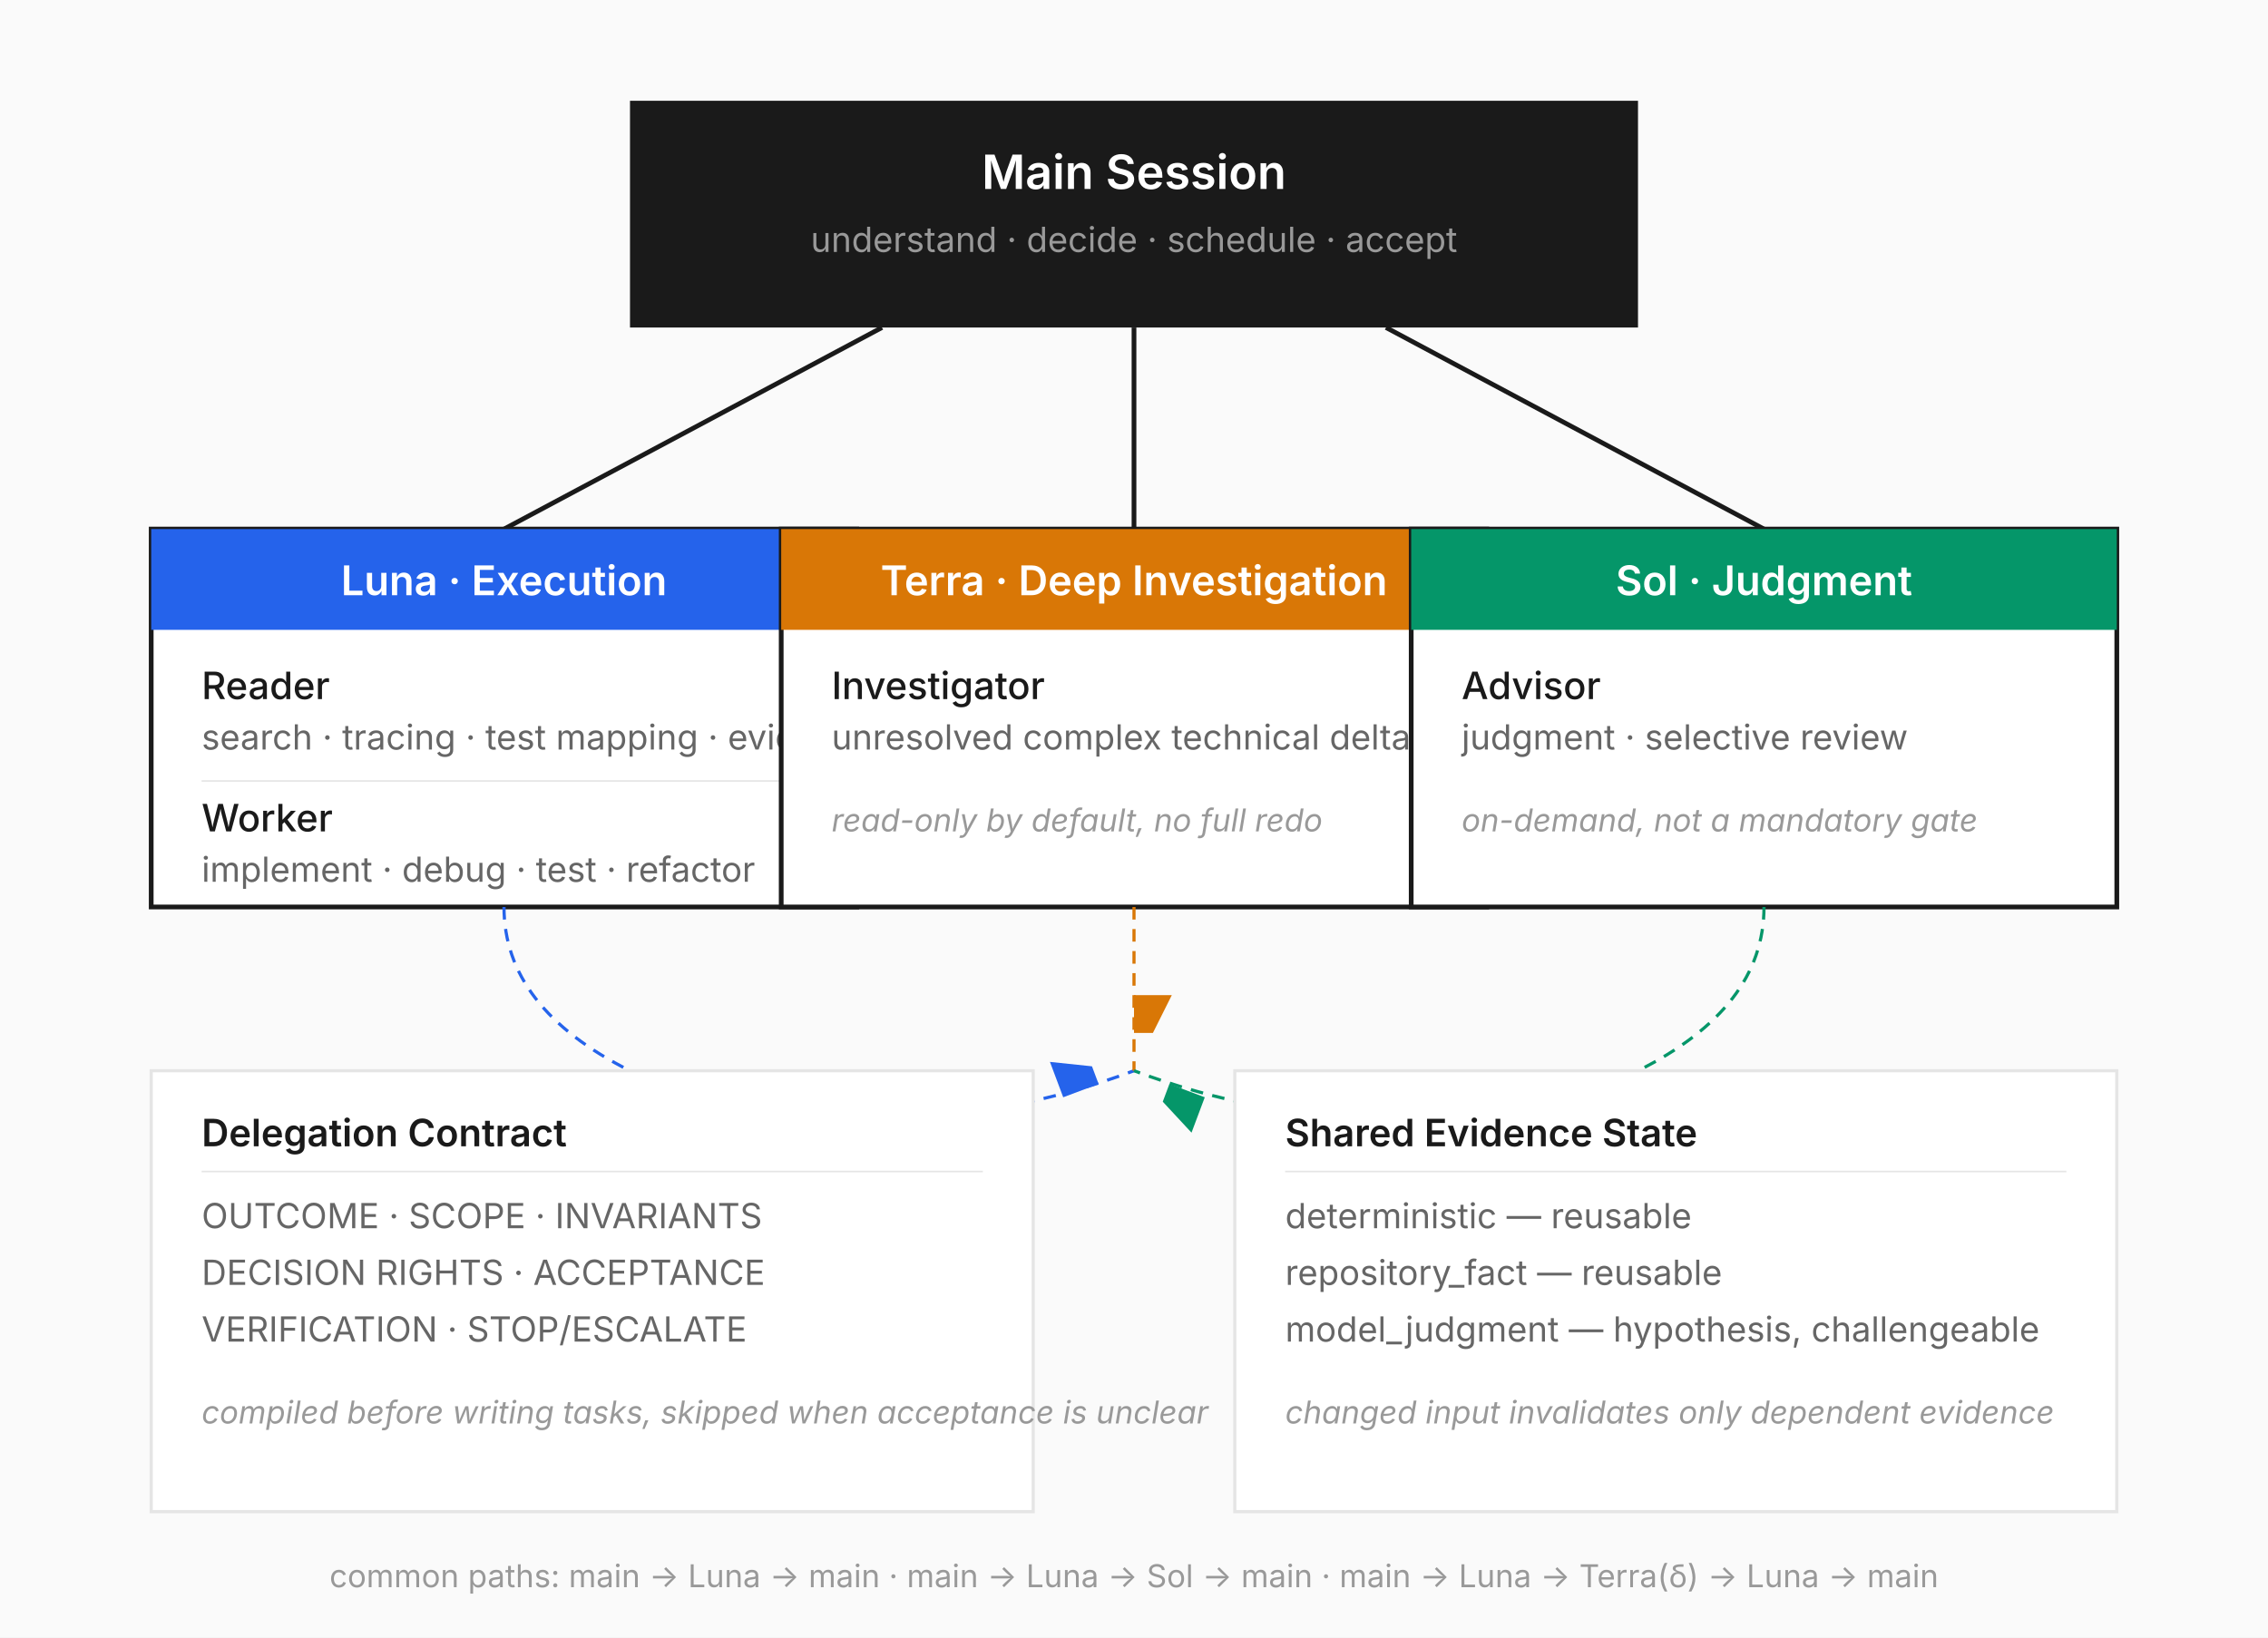
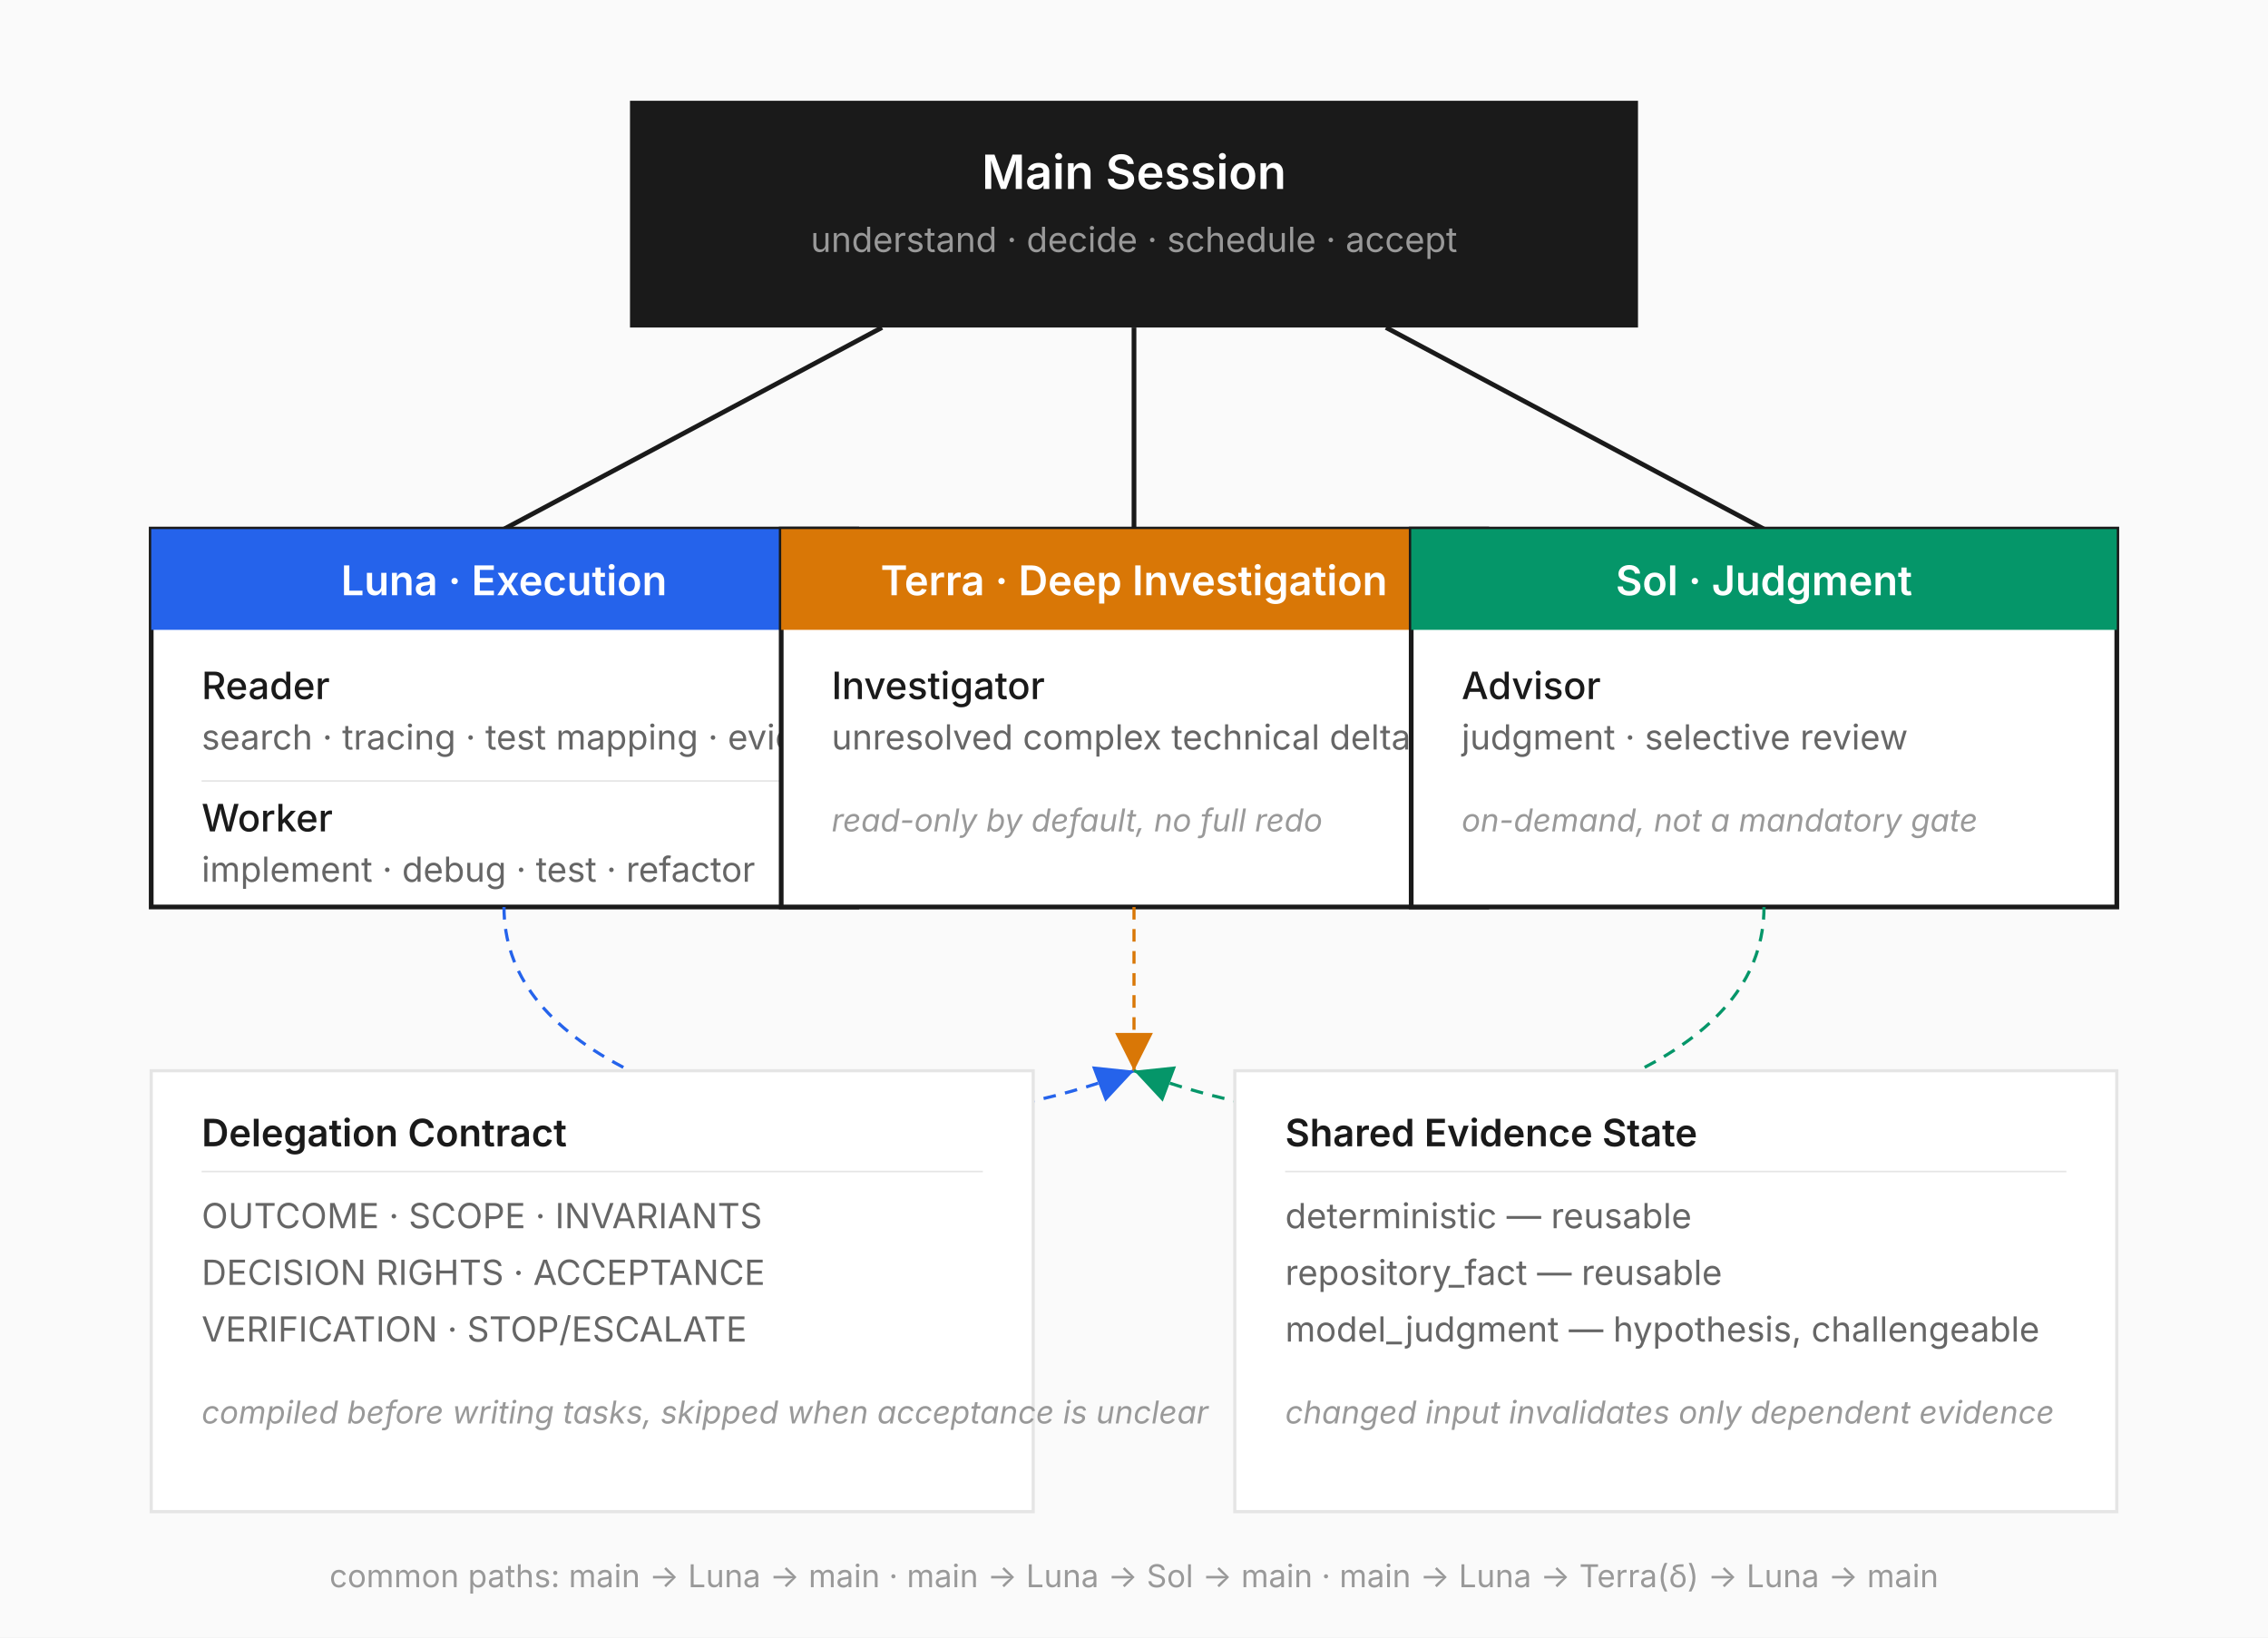
<svg xmlns="http://www.w3.org/2000/svg" viewBox="0 0 1440 1040" fill="none" font-family="Inter, Helvetica, 'Noto Sans SC', sans-serif">
  <rect width="1440" height="1040" fill="#fafafa" />
  <rect x="400" y="64" width="640" height="144" rx="0" fill="#1a1a1a" />
  <text x="720" y="120" text-anchor="middle" fill="#fff" font-size="30" font-weight="600">Main Session</text>
  <text x="720" y="160" text-anchor="middle" fill="#999" font-size="22">understand · decide · schedule · accept</text>
  <line x1="560" y1="208" x2="320" y2="336" stroke="#1a1a1a" stroke-width="3" />
  <line x1="720" y1="208" x2="720" y2="336" stroke="#1a1a1a" stroke-width="3" />
  <line x1="880" y1="208" x2="1120" y2="336" stroke="#1a1a1a" stroke-width="3" />
  <rect x="96" y="336" width="448" height="240" rx="0" fill="#fff" stroke="#1a1a1a" stroke-width="3" />
  <rect x="96" y="336" width="448" height="64" rx="0" fill="#2563eb" />
  <text x="320" y="378" text-anchor="middle" fill="#fff" font-size="26" font-weight="600">Luna · Execution</text>
  <text x="128" y="444" fill="#1a1a1a" font-size="24" font-weight="500">Reader</text>
  <text x="128" y="476" fill="#666" font-size="22">search · tracing · test mapping · evidence</text>
  <line x1="128" y1="496" x2="512" y2="496" stroke="#e5e5e5" stroke-width="1" />
  <text x="128" y="528" fill="#1a1a1a" font-size="24" font-weight="500">Worker</text>
  <text x="128" y="560" fill="#666" font-size="22">implement · debug · test · refactor</text>
  <rect x="496" y="336" width="448" height="240" rx="0" fill="#fff" stroke="#1a1a1a" stroke-width="3" />
  <rect x="496" y="336" width="448" height="64" rx="0" fill="#d97706" />
  <text x="720" y="378" text-anchor="middle" fill="#fff" font-size="26" font-weight="600">Terra · Deep Investigation</text>
  <text x="528" y="444" fill="#1a1a1a" font-size="24" font-weight="500">Investigator</text>
  <text x="528" y="476" fill="#666" font-size="22">unresolved complex technical delta</text>
  <text x="528" y="528" fill="#999" font-size="20" font-style="italic">read-only by default, no full redo</text>
  <rect x="896" y="336" width="448" height="240" rx="0" fill="#fff" stroke="#1a1a1a" stroke-width="3" />
  <rect x="896" y="336" width="448" height="64" rx="0" fill="#059669" />
  <text x="1120" y="378" text-anchor="middle" fill="#fff" font-size="26" font-weight="600">Sol · Judgment</text>
  <text x="928" y="444" fill="#1a1a1a" font-size="24" font-weight="500">Advisor</text>
  <text x="928" y="476" fill="#666" font-size="22">judgment · selective review</text>
  <text x="928" y="528" fill="#999" font-size="20" font-style="italic">on-demand, not a mandatory gate</text>
  <path d="M320,576 Q320,640 400,680 Q560,740 720,680" stroke="#2563eb" stroke-width="2" stroke-dasharray="8,6" fill="none" marker-end="url(#arrow-blue)" />
  <path d="M720,576 Q720,640 720,680" stroke="#d97706" stroke-width="2" stroke-dasharray="8,6" fill="none" marker-end="url(#arrow-amber)" />
  <path d="M1120,576 Q1120,640 1040,680 Q880,740 720,680" stroke="#059669" stroke-width="2" stroke-dasharray="8,6" fill="none" marker-end="url(#arrow-green)" />
  <rect x="96" y="680" width="560" height="280" rx="0" fill="#fff" stroke="#e5e5e5" stroke-width="2" />
  <text x="128" y="728" fill="#1a1a1a" font-size="24" font-weight="600">Delegation Contract</text>
  <line x1="128" y1="744" x2="624" y2="744" stroke="#e5e5e5" stroke-width="1" />
  <text x="128" y="780" fill="#666" font-size="22">OUTCOME · SCOPE · INVARIANTS</text>
  <text x="128" y="816" fill="#666" font-size="22">DECISION RIGHTS · ACCEPTANCE</text>
  <text x="128" y="852" fill="#666" font-size="22">VERIFICATION · STOP/ESCALATE</text>
  <text x="128" y="904" fill="#999" font-size="20" font-style="italic">compiled before writing tasks, skipped when acceptance is unclear</text>
  <rect x="784" y="680" width="560" height="280" rx="0" fill="#fff" stroke="#e5e5e5" stroke-width="2" />
  <text x="816" y="728" fill="#1a1a1a" font-size="24" font-weight="600">Shared Evidence State</text>
  <line x1="816" y1="744" x2="1312" y2="744" stroke="#e5e5e5" stroke-width="1" />
  <text x="816" y="780" fill="#666" font-size="22">deterministic — reusable</text>
  <text x="816" y="816" fill="#666" font-size="22">repository_fact — reusable</text>
  <text x="816" y="852" fill="#666" font-size="22">model_judgment — hypothesis, challengeable</text>
  <text x="816" y="904" fill="#999" font-size="20" font-style="italic">changed input invalidates only dependent evidence</text>
  <text x="720" y="1008" text-anchor="middle" fill="#999" font-size="20">common paths: main → Luna → main · main → Luna → Sol → main · main → Luna → Terra(δ) → Luna → main</text>
  <defs>
-     <marker id="arrow-blue" viewBox="0 0 8 8" refX="16" refY="8" markerWidth="12" markerHeight="12" orient="auto-start-reverse">
+     <marker id="arrow-blue" viewBox="0 0 16 16" refX="16" refY="8" markerWidth="12" markerHeight="12" orient="auto-start-reverse">
      <path d="M0,0 L16,8 L0,16 Z" fill="#2563eb" />
    </marker>
-     <marker id="arrow-amber" viewBox="0 0 8 8" refX="16" refY="8" markerWidth="12" markerHeight="12" orient="auto-start-reverse">
+     <marker id="arrow-amber" viewBox="0 0 16 16" refX="16" refY="8" markerWidth="12" markerHeight="12" orient="auto-start-reverse">
      <path d="M0,0 L16,8 L0,16 Z" fill="#d97706" />
    </marker>
-     <marker id="arrow-green" viewBox="0 0 8 8" refX="16" refY="8" markerWidth="12" markerHeight="12" orient="auto-start-reverse">
+     <marker id="arrow-green" viewBox="0 0 16 16" refX="16" refY="8" markerWidth="12" markerHeight="12" orient="auto-start-reverse">
      <path d="M0,0 L16,8 L0,16 Z" fill="#059669" />
    </marker>
  </defs>
</svg>
